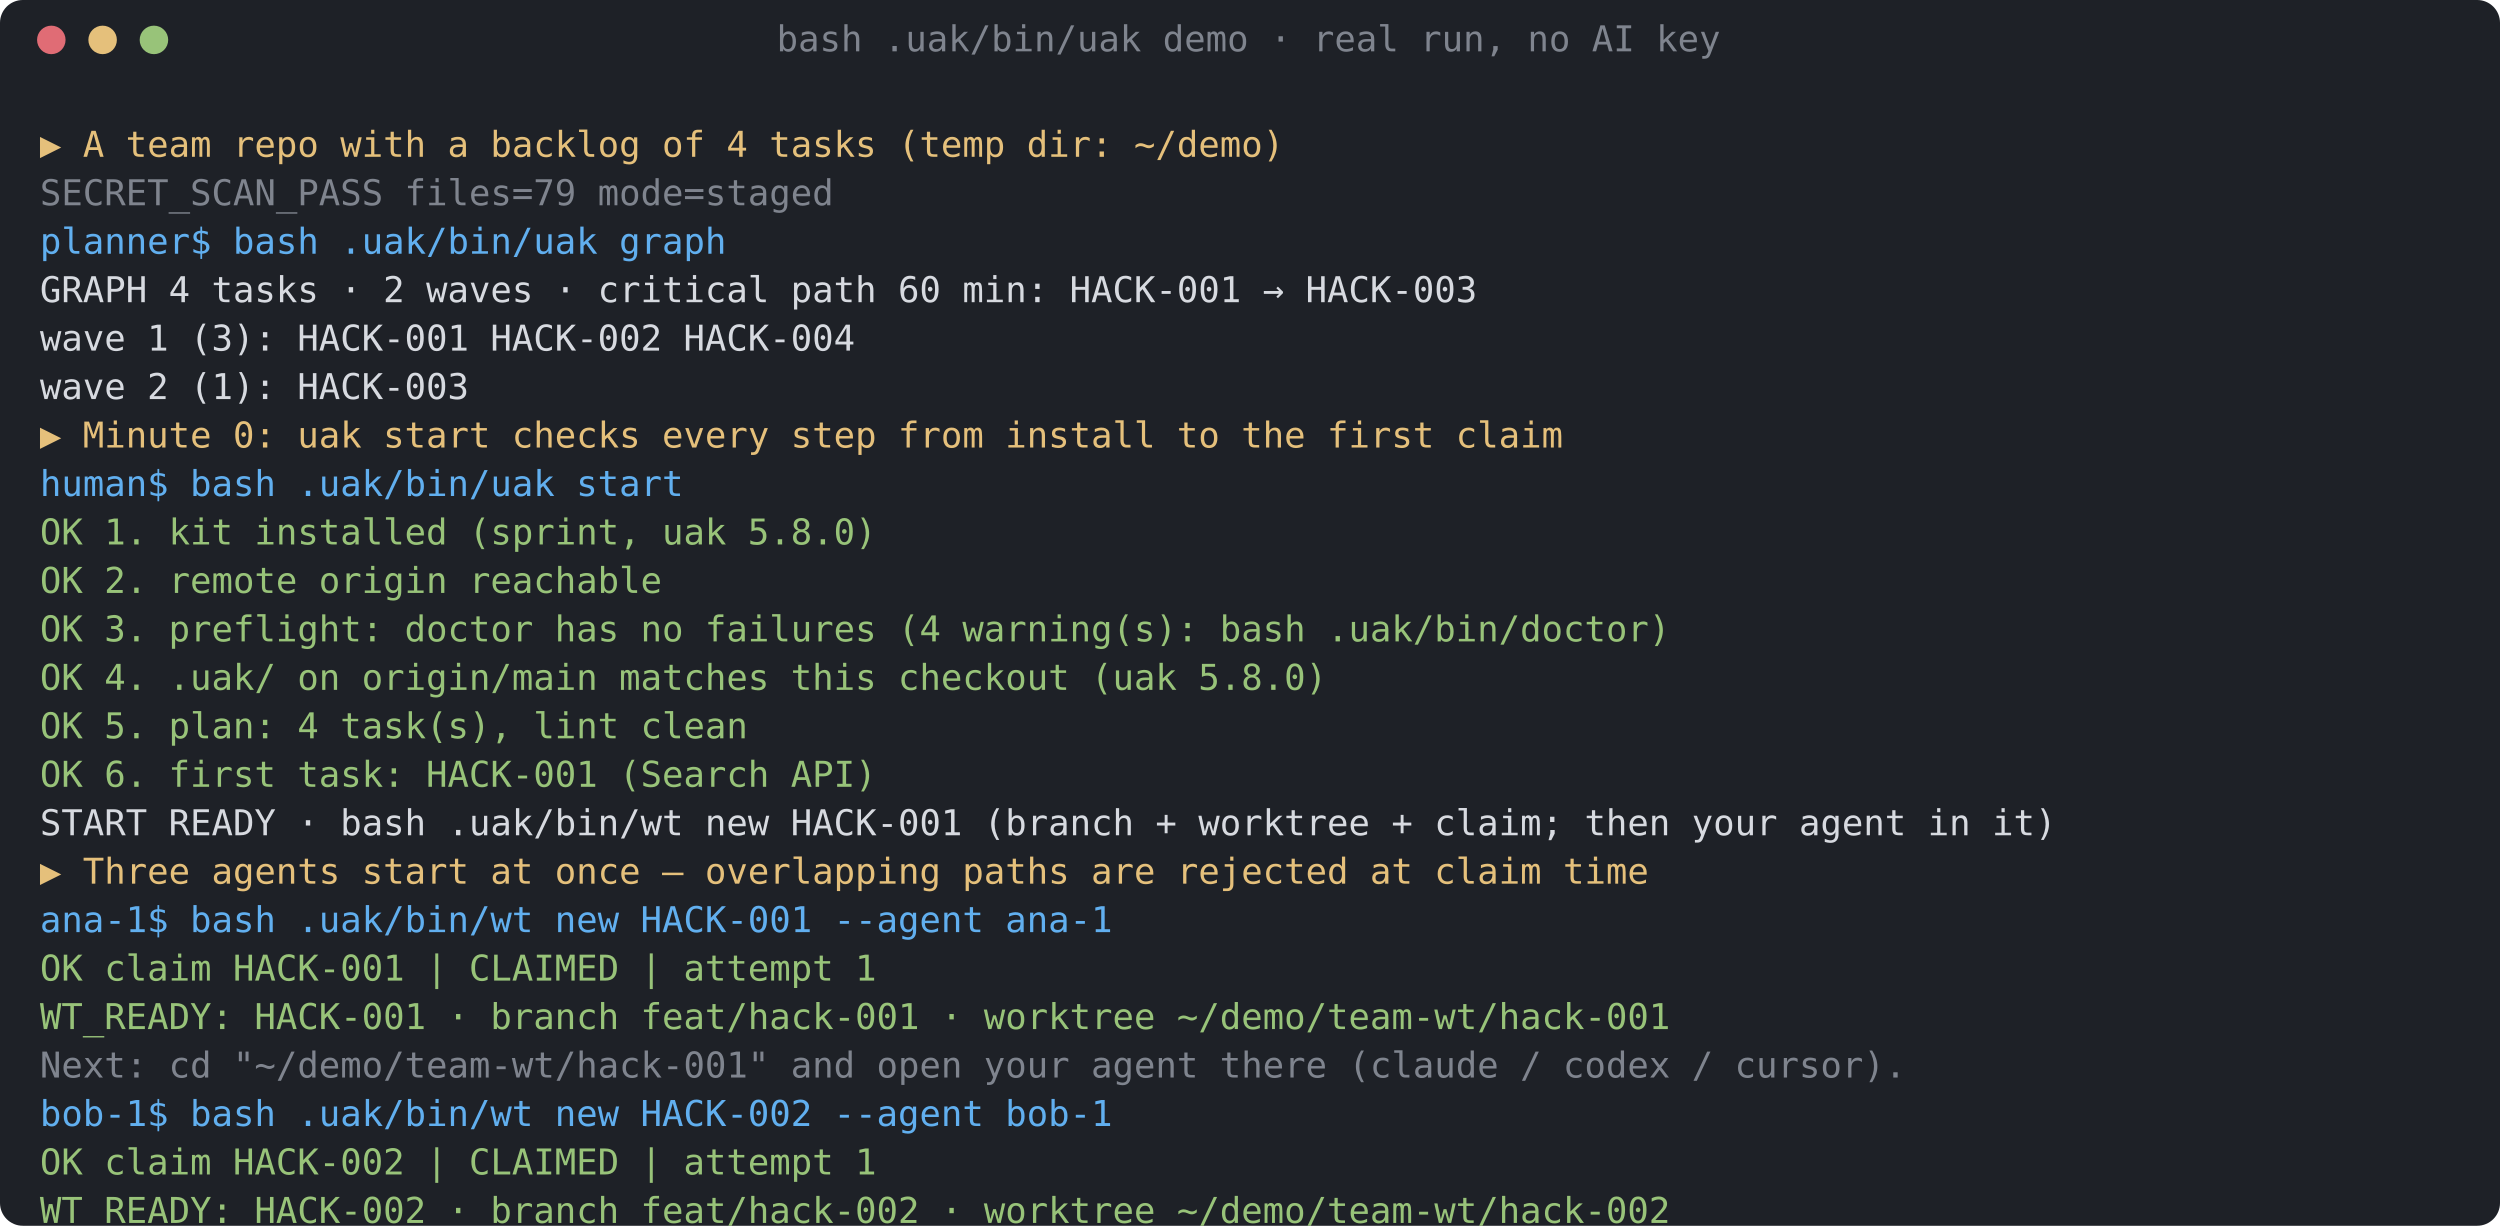
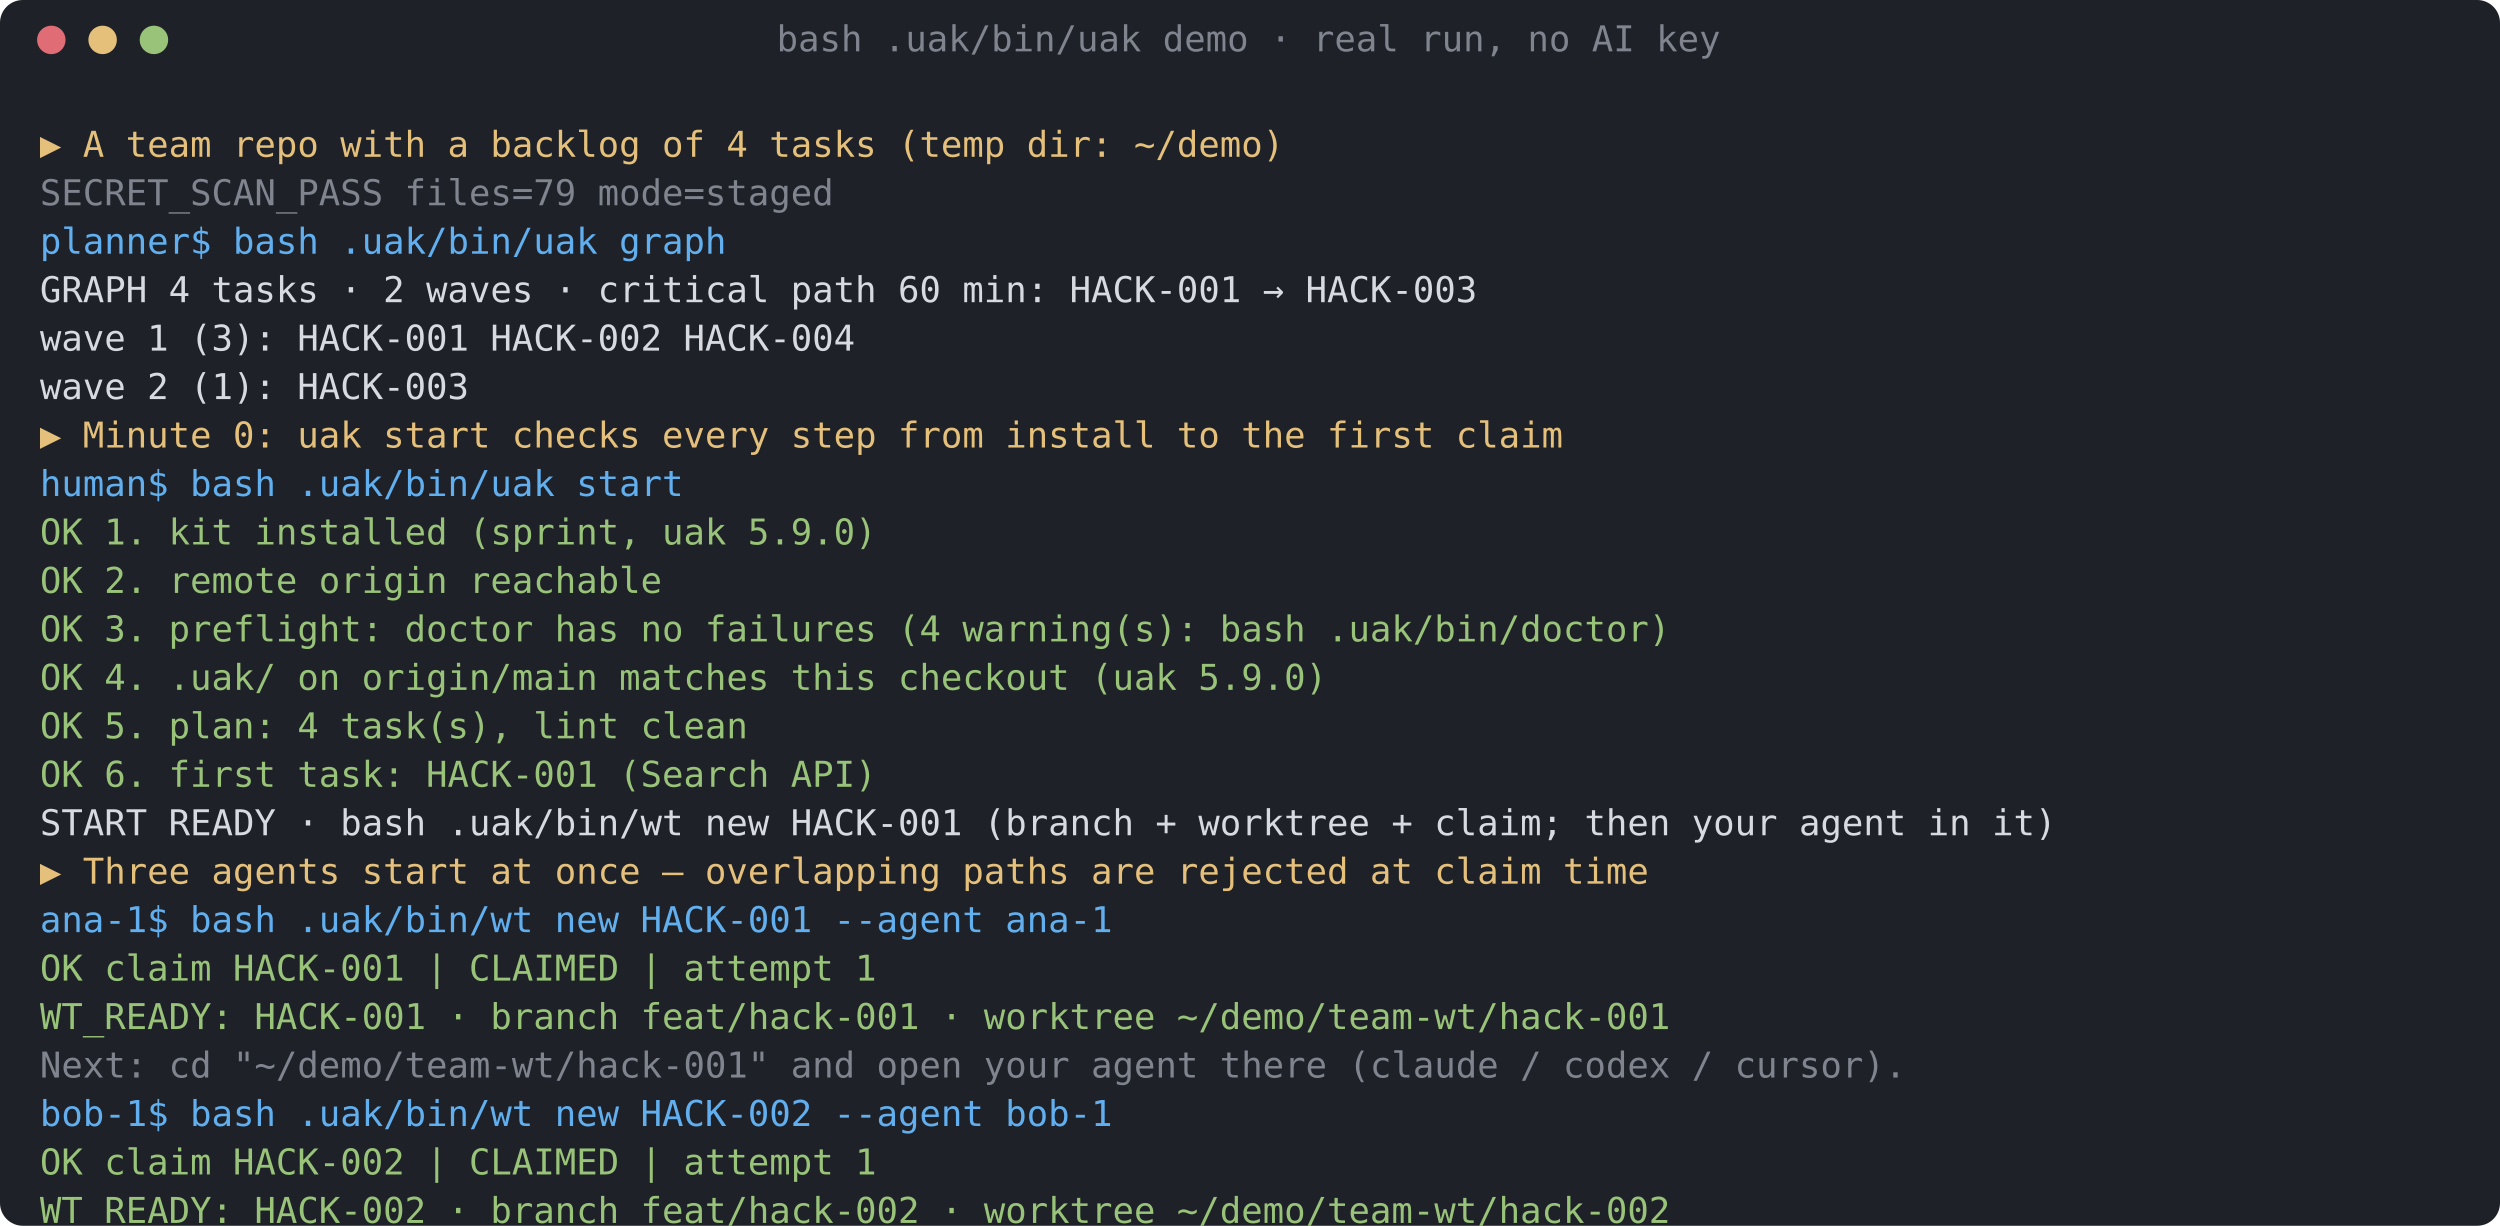
<svg xmlns="http://www.w3.org/2000/svg" width="877" height="430" viewBox="0 0 877 430" role="img" aria-label="uak demo: three agents claim, collide, loop, review and merge">
-   <style>text{font:12.5px ui-monospace,SFMono-Regular,Menlo,Consolas,monospace;white-space:pre}@keyframes l0{0%,1.703%{opacity:0}1.741%,100%{opacity:1}}.l0{animation:l0 26.42s infinite}@keyframes l1{0%,5.867%{opacity:0}5.905%,100%{opacity:1}}.l1{animation:l1 26.42s infinite}@keyframes l2{0%,6.443%{opacity:0}6.481%,100%{opacity:1}}.l2{animation:l2 26.42s infinite}@keyframes l3{0%,6.671%{opacity:0}6.708%,100%{opacity:1}}.l3{animation:l3 26.42s infinite}@keyframes l4{0%,6.898%{opacity:0}6.936%,100%{opacity:1}}.l4{animation:l4 26.42s infinite}@keyframes l5{0%,7.125%{opacity:0}7.163%,100%{opacity:1}}.l5{animation:l5 26.42s infinite}@keyframes l6{0%,7.352%{opacity:0}7.390%,100%{opacity:1}}.l6{animation:l6 26.42s infinite}@keyframes l7{0%,11.146%{opacity:0}11.184%,100%{opacity:1}}.l7{animation:l7 26.42s infinite}@keyframes l8{0%,15.310%{opacity:0}15.348%,100%{opacity:1}}.l8{animation:l8 26.42s infinite}@keyframes l9{0%,15.537%{opacity:0}15.575%,100%{opacity:1}}.l9{animation:l9 26.42s infinite}@keyframes l10{0%,15.764%{opacity:0}15.802%,100%{opacity:1}}.l10{animation:l10 26.42s infinite}@keyframes l11{0%,15.991%{opacity:0}16.029%,100%{opacity:1}}.l11{animation:l11 26.42s infinite}@keyframes l12{0%,16.218%{opacity:0}16.256%,100%{opacity:1}}.l12{animation:l12 26.42s infinite}@keyframes l13{0%,16.445%{opacity:0}16.483%,100%{opacity:1}}.l13{animation:l13 26.42s infinite}@keyframes l14{0%,16.672%{opacity:0}16.710%,100%{opacity:1}}.l14{animation:l14 26.42s infinite}@keyframes l15{0%,16.900%{opacity:0}16.937%,100%{opacity:1}}.l15{animation:l15 26.42s infinite}@keyframes l16{0%,20.693%{opacity:0}20.731%,100%{opacity:1}}.l16{animation:l16 26.42s infinite}@keyframes l17{0%,24.857%{opacity:0}24.895%,100%{opacity:1}}.l17{animation:l17 26.42s infinite}@keyframes l18{0%,25.084%{opacity:0}25.122%,100%{opacity:1}}.l18{animation:l18 26.42s infinite}@keyframes l19{0%,25.311%{opacity:0}25.349%,100%{opacity:1}}.l19{animation:l19 26.42s infinite}@keyframes l20{0%,25.538%{opacity:0}25.576%,100%{opacity:1}}.l20{animation:l20 26.42s infinite}@keyframes l21{0%,29.702%{opacity:0}29.740%,100%{opacity:1}}.l21{animation:l21 26.42s infinite}@keyframes l22{0%,29.929%{opacity:0}29.967%,100%{opacity:1}}.l22{animation:l22 26.42s infinite}@keyframes l23{0%,30.156%{opacity:0}30.194%,100%{opacity:1}}.l23{animation:l23 26.42s infinite}@keyframes l24{0%,30.384%{opacity:0}30.421%,100%{opacity:1}}.l24{animation:l24 26.42s infinite}@keyframes l25{0%,33.095%{opacity:0}33.133%,100%{opacity:1}}.l25{animation:l25 26.42s infinite}@keyframes l26{0%,33.322%{opacity:0}33.360%,100%{opacity:1}}.l26{animation:l26 26.42s infinite}@keyframes l27{0%,33.549%{opacity:0}33.587%,100%{opacity:1}}.l27{animation:l27 26.42s infinite}@keyframes l28{0%,36.317%{opacity:0}36.355%,100%{opacity:1}}.l28{animation:l28 26.42s infinite}@keyframes l29{0%,36.544%{opacity:0}36.582%,100%{opacity:1}}.l29{animation:l29 26.42s infinite}@keyframes l30{0%,36.772%{opacity:0}36.809%,100%{opacity:1}}.l30{animation:l30 26.42s infinite}@keyframes l31{0%,36.999%{opacity:0}37.037%,100%{opacity:1}}.l31{animation:l31 26.42s infinite}@keyframes l32{0%,37.226%{opacity:0}37.264%,100%{opacity:1}}.l32{animation:l32 26.42s infinite}@keyframes l33{0%,37.561%{opacity:0}37.599%,100%{opacity:1}}.l33{animation:l33 26.42s infinite}@keyframes l34{0%,37.789%{opacity:0}37.826%,100%{opacity:1}}.l34{animation:l34 26.42s infinite}@keyframes l35{0%,38.016%{opacity:0}38.054%,100%{opacity:1}}.l35{animation:l35 26.42s infinite}@keyframes l36{0%,38.243%{opacity:0}38.281%,100%{opacity:1}}.l36{animation:l36 26.42s infinite}@keyframes l37{0%,38.470%{opacity:0}38.508%,100%{opacity:1}}.l37{animation:l37 26.42s infinite}@keyframes l38{0%,38.697%{opacity:0}38.735%,100%{opacity:1}}.l38{animation:l38 26.42s infinite}@keyframes l39{0%,42.504%{opacity:0}42.542%,100%{opacity:1}}.l39{animation:l39 26.42s infinite}@keyframes l40{0%,46.668%{opacity:0}46.706%,100%{opacity:1}}.l40{animation:l40 26.42s infinite}@keyframes l41{0%,46.895%{opacity:0}46.933%,100%{opacity:1}}.l41{animation:l41 26.42s infinite}@keyframes l42{0%,47.122%{opacity:0}47.160%,100%{opacity:1}}.l42{animation:l42 26.42s infinite}@keyframes l43{0%,47.350%{opacity:0}47.387%,100%{opacity:1}}.l43{animation:l43 26.42s infinite}@keyframes l44{0%,47.577%{opacity:0}47.615%,100%{opacity:1}}.l44{animation:l44 26.42s infinite}@keyframes l45{0%,51.719%{opacity:0}51.757%,100%{opacity:1}}.l45{animation:l45 26.42s infinite}@keyframes l46{0%,55.016%{opacity:0}55.053%,100%{opacity:1}}.l46{animation:l46 26.42s infinite}@keyframes l47{0%,55.243%{opacity:0}55.281%,100%{opacity:1}}.l47{animation:l47 26.42s infinite}@keyframes l48{0%,55.470%{opacity:0}55.508%,100%{opacity:1}}.l48{animation:l48 26.42s infinite}@keyframes l49{0%,59.264%{opacity:0}59.302%,100%{opacity:1}}.l49{animation:l49 26.42s infinite}@keyframes l50{0%,61.609%{opacity:0}61.646%,100%{opacity:1}}.l50{animation:l50 26.42s infinite}@keyframes l51{0%,61.836%{opacity:0}61.874%,100%{opacity:1}}.l51{animation:l51 26.42s infinite}@keyframes l52{0%,66.000%{opacity:0}66.038%,100%{opacity:1}}.l52{animation:l52 26.42s infinite}@keyframes l53{0%,66.227%{opacity:0}66.265%,100%{opacity:1}}.l53{animation:l53 26.42s infinite}@keyframes l54{0%,70.019%{opacity:0}70.057%,100%{opacity:1}}.l54{animation:l54 26.42s infinite}@keyframes l55{0%,72.803%{opacity:0}72.841%,100%{opacity:1}}.l55{animation:l55 26.42s infinite}@keyframes l56{0%,73.030%{opacity:0}73.068%,100%{opacity:1}}.l56{animation:l56 26.42s infinite}@keyframes l57{0%,73.257%{opacity:0}73.295%,100%{opacity:1}}.l57{animation:l57 26.42s infinite}@keyframes l58{0%,77.421%{opacity:0}77.459%,100%{opacity:1}}.l58{animation:l58 26.42s infinite}@keyframes l59{0%,77.648%{opacity:0}77.686%,100%{opacity:1}}.l59{animation:l59 26.42s infinite}@keyframes l60{0%,77.875%{opacity:0}77.913%,100%{opacity:1}}.l60{animation:l60 26.42s infinite}@keyframes l61{0%,78.103%{opacity:0}78.140%,100%{opacity:1}}.l61{animation:l61 26.42s infinite}@keyframes l62{0%,81.896%{opacity:0}81.934%,100%{opacity:1}}.l62{animation:l62 26.42s infinite}@keyframes l63{0%,82.311%{opacity:0}82.349%,100%{opacity:1}}.l63{animation:l63 26.42s infinite}@keyframes l64{0%,82.538%{opacity:0}82.576%,100%{opacity:1}}.l64{animation:l64 26.42s infinite}@keyframes l65{0%,82.765%{opacity:0}82.803%,100%{opacity:1}}.l65{animation:l65 26.42s infinite}@keyframes l66{0%,82.992%{opacity:0}83.030%,100%{opacity:1}}.l66{animation:l66 26.42s infinite}@keyframes l67{0%,83.219%{opacity:0}83.257%,100%{opacity:1}}.l67{animation:l67 26.42s infinite}@keyframes l68{0%,83.447%{opacity:0}83.484%,100%{opacity:1}}.l68{animation:l68 26.42s infinite}@keyframes l69{0%,83.685%{opacity:0}83.722%,100%{opacity:1}}.l69{animation:l69 26.42s infinite}@keyframes l70{0%,83.912%{opacity:0}83.950%,100%{opacity:1}}.l70{animation:l70 26.42s infinite}@keyframes l71{0%,84.139%{opacity:0}84.177%,100%{opacity:1}}.l71{animation:l71 26.42s infinite}@keyframes l72{0%,84.366%{opacity:0}84.404%,100%{opacity:1}}.l72{animation:l72 26.42s infinite}@keyframes l73{0%,84.593%{opacity:0}84.631%,100%{opacity:1}}.l73{animation:l73 26.42s infinite}@keyframes l74{0%,84.820%{opacity:0}84.858%,100%{opacity:1}}.l74{animation:l74 26.42s infinite}@keyframes scroll{0%{transform:translateY(0)}29.967%{transform:translateY(-17px)}30.194%{transform:translateY(-34px)}30.421%{transform:translateY(-51px)}33.133%{transform:translateY(-68px)}33.360%{transform:translateY(-85px)}33.587%{transform:translateY(-102px)}36.355%{transform:translateY(-119px)}36.582%{transform:translateY(-136px)}36.809%{transform:translateY(-153px)}37.037%{transform:translateY(-170px)}37.264%{transform:translateY(-187px)}37.599%{transform:translateY(-204px)}37.826%{transform:translateY(-221px)}38.054%{transform:translateY(-238px)}38.281%{transform:translateY(-255px)}38.508%{transform:translateY(-272px)}38.735%{transform:translateY(-289px)}42.542%{transform:translateY(-306px)}46.706%{transform:translateY(-323px)}46.933%{transform:translateY(-340px)}47.160%{transform:translateY(-357px)}47.387%{transform:translateY(-374px)}47.615%{transform:translateY(-391px)}51.757%{transform:translateY(-408px)}55.053%{transform:translateY(-425px)}55.281%{transform:translateY(-442px)}55.508%{transform:translateY(-459px)}59.302%{transform:translateY(-476px)}61.646%{transform:translateY(-493px)}61.874%{transform:translateY(-510px)}66.038%{transform:translateY(-527px)}66.265%{transform:translateY(-544px)}70.057%{transform:translateY(-561px)}72.841%{transform:translateY(-578px)}73.068%{transform:translateY(-595px)}73.295%{transform:translateY(-612px)}77.459%{transform:translateY(-629px)}77.686%{transform:translateY(-646px)}77.913%{transform:translateY(-663px)}78.140%{transform:translateY(-680px)}81.934%{transform:translateY(-697px)}82.349%{transform:translateY(-714px)}82.576%{transform:translateY(-731px)}82.803%{transform:translateY(-748px)}83.030%{transform:translateY(-765px)}83.257%{transform:translateY(-782px)}83.484%{transform:translateY(-799px)}83.722%{transform:translateY(-816px)}83.950%{transform:translateY(-833px)}84.177%{transform:translateY(-850px)}84.404%{transform:translateY(-867px)}84.631%{transform:translateY(-884px)}84.858%{transform:translateY(-901px)}100%{transform:translateY(-901px)}}.scroll{animation:scroll 26.42s steps(1,end) infinite}</style>
+   <style>text{font:12.5px ui-monospace,SFMono-Regular,Menlo,Consolas,monospace;white-space:pre}@keyframes l0{0%,1.690%{opacity:0}1.727%,100%{opacity:1}}.l0{animation:l0 26.63s infinite}@keyframes l1{0%,5.820%{opacity:0}5.858%,100%{opacity:1}}.l1{animation:l1 26.63s infinite}@keyframes l2{0%,6.422%{opacity:0}6.460%,100%{opacity:1}}.l2{animation:l2 26.63s infinite}@keyframes l3{0%,6.648%{opacity:0}6.685%,100%{opacity:1}}.l3{animation:l3 26.63s infinite}@keyframes l4{0%,6.873%{opacity:0}6.910%,100%{opacity:1}}.l4{animation:l4 26.63s infinite}@keyframes l5{0%,7.098%{opacity:0}7.136%,100%{opacity:1}}.l5{animation:l5 26.63s infinite}@keyframes l6{0%,7.323%{opacity:0}7.361%,100%{opacity:1}}.l6{animation:l6 26.63s infinite}@keyframes l7{0%,11.086%{opacity:0}11.123%,100%{opacity:1}}.l7{animation:l7 26.63s infinite}@keyframes l8{0%,15.216%{opacity:0}15.254%,100%{opacity:1}}.l8{animation:l8 26.63s infinite}@keyframes l9{0%,15.442%{opacity:0}15.479%,100%{opacity:1}}.l9{animation:l9 26.63s infinite}@keyframes l10{0%,15.667%{opacity:0}15.705%,100%{opacity:1}}.l10{animation:l10 26.63s infinite}@keyframes l11{0%,15.892%{opacity:0}15.930%,100%{opacity:1}}.l11{animation:l11 26.63s infinite}@keyframes l12{0%,16.118%{opacity:0}16.155%,100%{opacity:1}}.l12{animation:l12 26.63s infinite}@keyframes l13{0%,16.343%{opacity:0}16.380%,100%{opacity:1}}.l13{animation:l13 26.63s infinite}@keyframes l14{0%,16.568%{opacity:0}16.606%,100%{opacity:1}}.l14{animation:l14 26.63s infinite}@keyframes l15{0%,16.794%{opacity:0}16.831%,100%{opacity:1}}.l15{animation:l15 26.63s infinite}@keyframes l16{0%,20.554%{opacity:0}20.592%,100%{opacity:1}}.l16{animation:l16 26.63s infinite}@keyframes l17{0%,24.685%{opacity:0}24.723%,100%{opacity:1}}.l17{animation:l17 26.63s infinite}@keyframes l18{0%,24.910%{opacity:0}24.948%,100%{opacity:1}}.l18{animation:l18 26.63s infinite}@keyframes l19{0%,25.136%{opacity:0}25.173%,100%{opacity:1}}.l19{animation:l19 26.63s infinite}@keyframes l20{0%,25.361%{opacity:0}25.399%,100%{opacity:1}}.l20{animation:l20 26.63s infinite}@keyframes l21{0%,29.492%{opacity:0}29.529%,100%{opacity:1}}.l21{animation:l21 26.63s infinite}@keyframes l22{0%,29.717%{opacity:0}29.754%,100%{opacity:1}}.l22{animation:l22 26.63s infinite}@keyframes l23{0%,29.942%{opacity:0}29.980%,100%{opacity:1}}.l23{animation:l23 26.63s infinite}@keyframes l24{0%,30.168%{opacity:0}30.205%,100%{opacity:1}}.l24{animation:l24 26.63s infinite}@keyframes l25{0%,32.851%{opacity:0}32.889%,100%{opacity:1}}.l25{animation:l25 26.63s infinite}@keyframes l26{0%,33.076%{opacity:0}33.114%,100%{opacity:1}}.l26{animation:l26 26.63s infinite}@keyframes l27{0%,33.302%{opacity:0}33.339%,100%{opacity:1}}.l27{animation:l27 26.63s infinite}@keyframes l28{0%,36.099%{opacity:0}36.137%,100%{opacity:1}}.l28{animation:l28 26.63s infinite}@keyframes l29{0%,36.325%{opacity:0}36.362%,100%{opacity:1}}.l29{animation:l29 26.63s infinite}@keyframes l30{0%,36.550%{opacity:0}36.588%,100%{opacity:1}}.l30{animation:l30 26.63s infinite}@keyframes l31{0%,36.775%{opacity:0}36.813%,100%{opacity:1}}.l31{animation:l31 26.63s infinite}@keyframes l32{0%,37.001%{opacity:0}37.038%,100%{opacity:1}}.l32{animation:l32 26.63s infinite}@keyframes l33{0%,37.324%{opacity:0}37.362%,100%{opacity:1}}.l33{animation:l33 26.63s infinite}@keyframes l34{0%,37.550%{opacity:0}37.587%,100%{opacity:1}}.l34{animation:l34 26.63s infinite}@keyframes l35{0%,37.775%{opacity:0}37.812%,100%{opacity:1}}.l35{animation:l35 26.63s infinite}@keyframes l36{0%,38.000%{opacity:0}38.038%,100%{opacity:1}}.l36{animation:l36 26.63s infinite}@keyframes l37{0%,38.226%{opacity:0}38.263%,100%{opacity:1}}.l37{animation:l37 26.63s infinite}@keyframes l38{0%,38.451%{opacity:0}38.488%,100%{opacity:1}}.l38{animation:l38 26.63s infinite}@keyframes l39{0%,42.223%{opacity:0}42.261%,100%{opacity:1}}.l39{animation:l39 26.63s infinite}@keyframes l40{0%,46.354%{opacity:0}46.392%,100%{opacity:1}}.l40{animation:l40 26.63s infinite}@keyframes l41{0%,46.579%{opacity:0}46.617%,100%{opacity:1}}.l41{animation:l41 26.63s infinite}@keyframes l42{0%,46.805%{opacity:0}46.842%,100%{opacity:1}}.l42{animation:l42 26.63s infinite}@keyframes l43{0%,47.030%{opacity:0}47.068%,100%{opacity:1}}.l43{animation:l43 26.63s infinite}@keyframes l44{0%,47.255%{opacity:0}47.293%,100%{opacity:1}}.l44{animation:l44 26.63s infinite}@keyframes l45{0%,51.356%{opacity:0}51.393%,100%{opacity:1}}.l45{animation:l45 26.63s infinite}@keyframes l46{0%,54.931%{opacity:0}54.968%,100%{opacity:1}}.l46{animation:l46 26.63s infinite}@keyframes l47{0%,55.156%{opacity:0}55.194%,100%{opacity:1}}.l47{animation:l47 26.63s infinite}@keyframes l48{0%,55.381%{opacity:0}55.419%,100%{opacity:1}}.l48{animation:l48 26.63s infinite}@keyframes l49{0%,59.144%{opacity:0}59.182%,100%{opacity:1}}.l49{animation:l49 26.63s infinite}@keyframes l50{0%,61.640%{opacity:0}61.677%,100%{opacity:1}}.l50{animation:l50 26.63s infinite}@keyframes l51{0%,61.865%{opacity:0}61.903%,100%{opacity:1}}.l51{animation:l51 26.63s infinite}@keyframes l52{0%,65.996%{opacity:0}66.033%,100%{opacity:1}}.l52{animation:l52 26.63s infinite}@keyframes l53{0%,66.221%{opacity:0}66.259%,100%{opacity:1}}.l53{animation:l53 26.63s infinite}@keyframes l54{0%,69.983%{opacity:0}70.021%,100%{opacity:1}}.l54{animation:l54 26.63s infinite}@keyframes l55{0%,72.963%{opacity:0}73.001%,100%{opacity:1}}.l55{animation:l55 26.63s infinite}@keyframes l56{0%,73.189%{opacity:0}73.226%,100%{opacity:1}}.l56{animation:l56 26.63s infinite}@keyframes l57{0%,73.414%{opacity:0}73.452%,100%{opacity:1}}.l57{animation:l57 26.63s infinite}@keyframes l58{0%,77.545%{opacity:0}77.582%,100%{opacity:1}}.l58{animation:l58 26.63s infinite}@keyframes l59{0%,77.770%{opacity:0}77.808%,100%{opacity:1}}.l59{animation:l59 26.63s infinite}@keyframes l60{0%,77.995%{opacity:0}78.033%,100%{opacity:1}}.l60{animation:l60 26.63s infinite}@keyframes l61{0%,78.221%{opacity:0}78.258%,100%{opacity:1}}.l61{animation:l61 26.63s infinite}@keyframes l62{0%,81.983%{opacity:0}82.020%,100%{opacity:1}}.l62{animation:l62 26.63s infinite}@keyframes l63{0%,82.422%{opacity:0}82.459%,100%{opacity:1}}.l63{animation:l63 26.63s infinite}@keyframes l64{0%,82.647%{opacity:0}82.684%,100%{opacity:1}}.l64{animation:l64 26.63s infinite}@keyframes l65{0%,82.872%{opacity:0}82.910%,100%{opacity:1}}.l65{animation:l65 26.63s infinite}@keyframes l66{0%,83.098%{opacity:0}83.135%,100%{opacity:1}}.l66{animation:l66 26.63s infinite}@keyframes l67{0%,83.323%{opacity:0}83.360%,100%{opacity:1}}.l67{animation:l67 26.63s infinite}@keyframes l68{0%,83.548%{opacity:0}83.586%,100%{opacity:1}}.l68{animation:l68 26.63s infinite}@keyframes l69{0%,83.815%{opacity:0}83.853%,100%{opacity:1}}.l69{animation:l69 26.63s infinite}@keyframes l70{0%,84.041%{opacity:0}84.078%,100%{opacity:1}}.l70{animation:l70 26.63s infinite}@keyframes l71{0%,84.266%{opacity:0}84.304%,100%{opacity:1}}.l71{animation:l71 26.63s infinite}@keyframes l72{0%,84.491%{opacity:0}84.529%,100%{opacity:1}}.l72{animation:l72 26.63s infinite}@keyframes l73{0%,84.717%{opacity:0}84.754%,100%{opacity:1}}.l73{animation:l73 26.63s infinite}@keyframes l74{0%,84.942%{opacity:0}84.979%,100%{opacity:1}}.l74{animation:l74 26.63s infinite}@keyframes scroll{0%{transform:translateY(0)}29.754%{transform:translateY(-17px)}29.980%{transform:translateY(-34px)}30.205%{transform:translateY(-51px)}32.889%{transform:translateY(-68px)}33.114%{transform:translateY(-85px)}33.339%{transform:translateY(-102px)}36.137%{transform:translateY(-119px)}36.362%{transform:translateY(-136px)}36.588%{transform:translateY(-153px)}36.813%{transform:translateY(-170px)}37.038%{transform:translateY(-187px)}37.362%{transform:translateY(-204px)}37.587%{transform:translateY(-221px)}37.812%{transform:translateY(-238px)}38.038%{transform:translateY(-255px)}38.263%{transform:translateY(-272px)}38.488%{transform:translateY(-289px)}42.261%{transform:translateY(-306px)}46.392%{transform:translateY(-323px)}46.617%{transform:translateY(-340px)}46.842%{transform:translateY(-357px)}47.068%{transform:translateY(-374px)}47.293%{transform:translateY(-391px)}51.393%{transform:translateY(-408px)}54.968%{transform:translateY(-425px)}55.194%{transform:translateY(-442px)}55.419%{transform:translateY(-459px)}59.182%{transform:translateY(-476px)}61.677%{transform:translateY(-493px)}61.903%{transform:translateY(-510px)}66.033%{transform:translateY(-527px)}66.259%{transform:translateY(-544px)}70.021%{transform:translateY(-561px)}73.001%{transform:translateY(-578px)}73.226%{transform:translateY(-595px)}73.452%{transform:translateY(-612px)}77.582%{transform:translateY(-629px)}77.808%{transform:translateY(-646px)}78.033%{transform:translateY(-663px)}78.258%{transform:translateY(-680px)}82.020%{transform:translateY(-697px)}82.459%{transform:translateY(-714px)}82.684%{transform:translateY(-731px)}82.910%{transform:translateY(-748px)}83.135%{transform:translateY(-765px)}83.360%{transform:translateY(-782px)}83.586%{transform:translateY(-799px)}83.853%{transform:translateY(-816px)}84.078%{transform:translateY(-833px)}84.304%{transform:translateY(-850px)}84.529%{transform:translateY(-867px)}84.754%{transform:translateY(-884px)}84.979%{transform:translateY(-901px)}100%{transform:translateY(-901px)}}.scroll{animation:scroll 26.63s steps(1,end) infinite}</style>
  <rect width="100%" height="100%" rx="8" fill="#1e2127" />
  <circle cx="18" cy="14" r="5" fill="#e06c75" />
  <circle cx="36" cy="14" r="5" fill="#e5c07b" />
  <circle cx="54" cy="14" r="5" fill="#98c379" />
  <text x="438" y="18" fill="#7f848e" text-anchor="middle">bash .uak/bin/uak demo · real run, no AI key</text>
  <clipPath id="c">
    <rect x="0" y="28" width="877" height="402" />
  </clipPath>
  <g clip-path="url(#c)">
    <g class="scroll">
      <text class="l0" x="14" y="55" fill="#e5c07b">▶ A team repo with a backlog of 4 tasks (temp dir: ~/demo)</text>
      <text class="l1" x="14" y="72" fill="#7f848e">SECRET_SCAN_PASS files=79 mode=staged</text>
      <text class="l2" x="14" y="89" fill="#61afef">  planner$ bash .uak/bin/uak graph</text>
      <text class="l3" x="14" y="106" fill="#d7dae0">    GRAPH 4 tasks · 2 waves · critical path 60 min: HACK-001 → HACK-003</text>
      <text class="l4" x="14" y="123" fill="#d7dae0">    wave 1 (3): HACK-001 HACK-002 HACK-004</text>
      <text class="l5" x="14" y="140" fill="#d7dae0">    wave 2 (1): HACK-003</text>
      <text class="l6" x="14" y="157" fill="#e5c07b">▶ Minute 0: uak start checks every step from install to the first claim</text>
      <text class="l7" x="14" y="174" fill="#61afef">  human$ bash .uak/bin/uak start</text>
-       <text class="l8" x="14" y="191" fill="#98c379">    OK    1. kit installed (sprint, uak 5.8.0)</text>
+       <text class="l8" x="14" y="191" fill="#98c379">    OK    1. kit installed (sprint, uak 5.9.0)</text>
      <text class="l9" x="14" y="208" fill="#98c379">    OK    2. remote origin reachable</text>
      <text class="l10" x="14" y="225" fill="#98c379">    OK    3. preflight: doctor has no failures (4 warning(s): bash .uak/bin/doctor)</text>
-       <text class="l11" x="14" y="242" fill="#98c379">    OK    4. .uak/ on origin/main matches this checkout (uak 5.8.0)</text>
+       <text class="l11" x="14" y="242" fill="#98c379">    OK    4. .uak/ on origin/main matches this checkout (uak 5.9.0)</text>
      <text class="l12" x="14" y="259" fill="#98c379">    OK    5. plan: 4 task(s), lint clean</text>
      <text class="l13" x="14" y="276" fill="#98c379">    OK    6. first task: HACK-001 (Search API)</text>
      <text class="l14" x="14" y="293" fill="#d7dae0">    START READY · bash .uak/bin/wt new HACK-001   (branch + worktree + claim; then your agent in it)</text>
      <text class="l15" x="14" y="310" fill="#e5c07b">▶ Three agents start at once — overlapping paths are rejected at claim time</text>
      <text class="l16" x="14" y="327" fill="#61afef">  ana-1$ bash .uak/bin/wt new HACK-001 --agent ana-1</text>
      <text class="l17" x="14" y="344" fill="#98c379">    OK claim HACK-001 | CLAIMED | attempt 1</text>
      <text class="l18" x="14" y="361" fill="#98c379">    WT_READY: HACK-001 · branch feat/hack-001 · worktree ~/demo/team-wt/hack-001</text>
      <text class="l19" x="14" y="378" fill="#7f848e">    Next: cd "~/demo/team-wt/hack-001" and open your agent there (claude / codex / cursor).</text>
      <text class="l20" x="14" y="395" fill="#61afef">  bob-1$ bash .uak/bin/wt new HACK-002 --agent bob-1</text>
      <text class="l21" x="14" y="412" fill="#98c379">    OK claim HACK-002 | CLAIMED | attempt 1</text>
      <text class="l22" x="14" y="429" fill="#98c379">    WT_READY: HACK-002 · branch feat/hack-002 · worktree ~/demo/team-wt/hack-002</text>
      <text class="l23" x="14" y="446" fill="#7f848e">    Next: cd "~/demo/team-wt/hack-002" and open your agent there (claude / codex / cursor).</text>
      <text class="l24" x="14" y="463" fill="#61afef">  cy-1$ bash .uak/bin/wt new HACK-004 --agent cy-1</text>
      <text class="l25" x="14" y="480" fill="#e06c75">    CONFLICT: HACK-004 overlaps HACK-001 (ana-1); pick another task, or wait once: uak wait HACK-001 --for integrated </text>
      <text class="l26" x="14" y="497" fill="#98c379">  ✓ cy-1 cannot take HACK-004: it overlaps ana-1's src/api.sh</text>
      <text class="l27" x="14" y="514" fill="#61afef">  cy-1$ bash .uak/bin/uak next</text>
      <text class="l28" x="14" y="531" fill="#d7dae0">    No eligible candidate (priority, dependencies, claims or authorization).</text>
      <text class="l29" x="14" y="548" fill="#d7dae0">    Why not HACK-004: its Paths overlap HACK-001 of ana-1 (CLAIMED); it opens when that one merges.</text>
      <text class="l30" x="14" y="565" fill="#d7dae0">    Waiting on dependencies: 1 task(s); HACK-003 waits on HACK-001 (CLAIMED).</text>
      <text class="l31" x="14" y="582" fill="#d7dae0">    Idle: improve tests → polish demo → rehearse. Do not poll uak next in a loop; wait for a message or a new task.</text>
      <text class="l32" x="14" y="599" fill="#61afef">  human$ bash .uak/bin/board</text>
-       <text class="l33" x="14" y="616" fill="#d7dae0">    UAK BOARD · main@1cc1e09 · 4 tasks · CLAIMED 2 · AVAILABLE 2 · freeze in 5h59m</text>
+       <text class="l33" x="14" y="616" fill="#d7dae0">    UAK BOARD · main@f5ca9e0 · 4 tasks · CLAIMED 2 · AVAILABLE 2 · freeze in 5h59m</text>
      <text class="l34" x="14" y="633" fill="#d7dae0">    CLAIMED    HACK-001  ana-1      lease 44m    w1  Search API</text>
      <text class="l35" x="14" y="650" fill="#d7dae0">    CLAIMED    HACK-002  bob-1      lease 44m    w1  Results UI</text>
      <text class="l36" x="14" y="667" fill="#d7dae0">    AVAILABLE  HACK-003  P0         -            w2  Ranking</text>
      <text class="l37" x="14" y="684" fill="#d7dae0">    AVAILABLE  HACK-004  P1         -            w1  API cache</text>
      <text class="l38" x="14" y="701" fill="#e5c07b">▶ ana-1 fixes the failing API with a bounded loop (fake agent: no AI key needed)</text>
      <text class="l39" x="14" y="718" fill="#61afef">  ana-1$ bash .uak/bin/uak loop --verify bash tests/api_test.sh --agent bash ~/demo/fake-agent.sh --max 5 --task HACK-</text>
      <text class="l40" x="14" y="735" fill="#e06c75">    LOOP_FAIL iteration=1 exit=1 · expected 3 results, got: 0 results for pompe</text>
      <text class="l41" x="14" y="752" fill="#e06c75">    LOOP_FAIL iteration=2 exit=1 · expected 3 results, got: 2 results for pompe</text>
      <text class="l42" x="14" y="769" fill="#98c379">    LOOP_PASS iteration=3 · api ok</text>
-       <text class="l43" x="14" y="786" fill="#7f848e">    LOOP_SUMMARY 3 iteration(s) · 2 s · changed: 1 file changed, 1 insertion(+), 1 deletion(-) · log ~/demo/team/.git/</text>
+       <text class="l43" x="14" y="786" fill="#7f848e">    LOOP_SUMMARY 3 iteration(s) · 1 s · changed: 1 file changed, 1 insertion(+), 1 deletion(-) · log ~/demo/team/.git/</text>
      <text class="l44" x="14" y="803" fill="#e5c07b">▶ ana-1 ships: push + PR + evidence → a reviewer is asked by rotation</text>
      <text class="l45" x="14" y="820" fill="#61afef">  ana-1$ bash .uak/bin/uak done HACK-001 --pr https://github.com/example/demo/pull/1 --evidence bash tests/api_test.sh</text>
      <text class="l46" x="14" y="837" fill="#98c379">    OK done HACK-001 | REVIEW | attempt 1</text>
      <text class="l47" x="14" y="854" fill="#7f848e">    Next: bash .uak/bin/uak wait HACK-001 --for approve (one call; returns on approve or reject). Meanwhile: uak next </text>
      <text class="l48" x="14" y="871" fill="#e5c07b">▶ bob-1 (not the author) reviews the exact SHA, then the gated merge queue integrates it</text>
-       <text class="l49" x="14" y="888" fill="#61afef">  bob-1$ bash .uak/bin/uak review HACK-001 --sha 2ec82bb --verdict approve</text>
+       <text class="l49" x="14" y="888" fill="#61afef">  bob-1$ bash .uak/bin/uak review HACK-001 --sha cdb0be2 --verdict approve</text>
      <text class="l50" x="14" y="905" fill="#98c379">    OK review HACK-001 | REVIEW | attempt 1</text>
      <text class="l51" x="14" y="922" fill="#61afef">  ana-1$ bash .uak/bin/uak merge HACK-001</text>
-       <text class="l52" x="14" y="939" fill="#98c379">    OK merge HACK-001 | INTEGRATED | b658fe8 | review bob-1 | atomic claims+main</text>
+       <text class="l52" x="14" y="939" fill="#98c379">    OK merge HACK-001 | INTEGRATED | 4500f46 | review bob-1 | atomic claims+main</text>
      <text class="l53" x="14" y="956" fill="#e5c07b">▶ The dependent task unlocks by itself</text>
      <text class="l54" x="14" y="973" fill="#61afef">  cy-1$ bash .uak/bin/uak next</text>
      <text class="l55" x="14" y="990" fill="#d7dae0">    HACK-003 | AVAILABLE | P0</text>
      <text class="l56" x="14" y="1007" fill="#7f848e">    Next: Implement HACK-003 and run: true</text>
      <text class="l57" x="14" y="1024" fill="#61afef">  cy-1$ bash .uak/bin/wt new HACK-003 --agent cy-1</text>
      <text class="l58" x="14" y="1041" fill="#98c379">    OK claim HACK-003 | CLAIMED | attempt 1</text>
      <text class="l59" x="14" y="1058" fill="#98c379">    WT_READY: HACK-003 · branch feat/hack-003 · worktree ~/demo/team-wt/hack-003</text>
      <text class="l60" x="14" y="1075" fill="#7f848e">    Next: cd "~/demo/team-wt/hack-003" and open your agent there (claude / codex / cursor).</text>
      <text class="l61" x="14" y="1092" fill="#e5c07b">▶ What the human sees: one board, one set of numbers</text>
      <text class="l62" x="14" y="1109" fill="#61afef">  human$ bash .uak/bin/board</text>
-       <text class="l63" x="14" y="1126" fill="#d7dae0">    UAK BOARD · main@b658fe8 · 4 tasks · CLAIMED 2 · AVAILABLE 1 · INTEGRATED 1 · freeze in 5h59m</text>
+       <text class="l63" x="14" y="1126" fill="#d7dae0">    UAK BOARD · main@4500f46 · 4 tasks · CLAIMED 2 · AVAILABLE 1 · INTEGRATED 1 · freeze in 5h59m</text>
      <text class="l64" x="14" y="1143" fill="#d7dae0">    CLAIMED    HACK-002  bob-1      lease 44m    w1  Results UI</text>
      <text class="l65" x="14" y="1160" fill="#d7dae0">    CLAIMED    HACK-003  cy-1       lease 44m    w2  Ranking</text>
      <text class="l66" x="14" y="1177" fill="#d7dae0">    AVAILABLE  HACK-004  P1         -            w1  API cache</text>
      <text class="l67" x="14" y="1194" fill="#98c379">    INTEGRATED HACK-001</text>
      <text class="l68" x="14" y="1211" fill="#61afef">  human$ bash .uak/bin/stats</text>
      <text class="l69" x="14" y="1228" fill="#d7dae0">    UAK STATS · claims commits 12</text>
      <text class="l70" x="14" y="1245" fill="#d7dae0">    tasks: CLAIMED 2 · INTEGRATED 1</text>
      <text class="l71" x="14" y="1262" fill="#d7dae0">    messages: 3</text>
      <text class="l72" x="14" y="1279" fill="#d7dae0">    reviews: approve 1 · reject 0</text>
      <text class="l73" x="14" y="1296" fill="#98c379">✓ Done: 3 agents, 1 conflict avoided, 1 bounded loop, 1 independent review, 1 gated merge.</text>
      <text class="l74" x="14" y="1313" fill="#d7dae0">  Use it for real: bash install.sh --mode sprint &lt;your-repo&gt;</text>
    </g>
  </g>
</svg>
